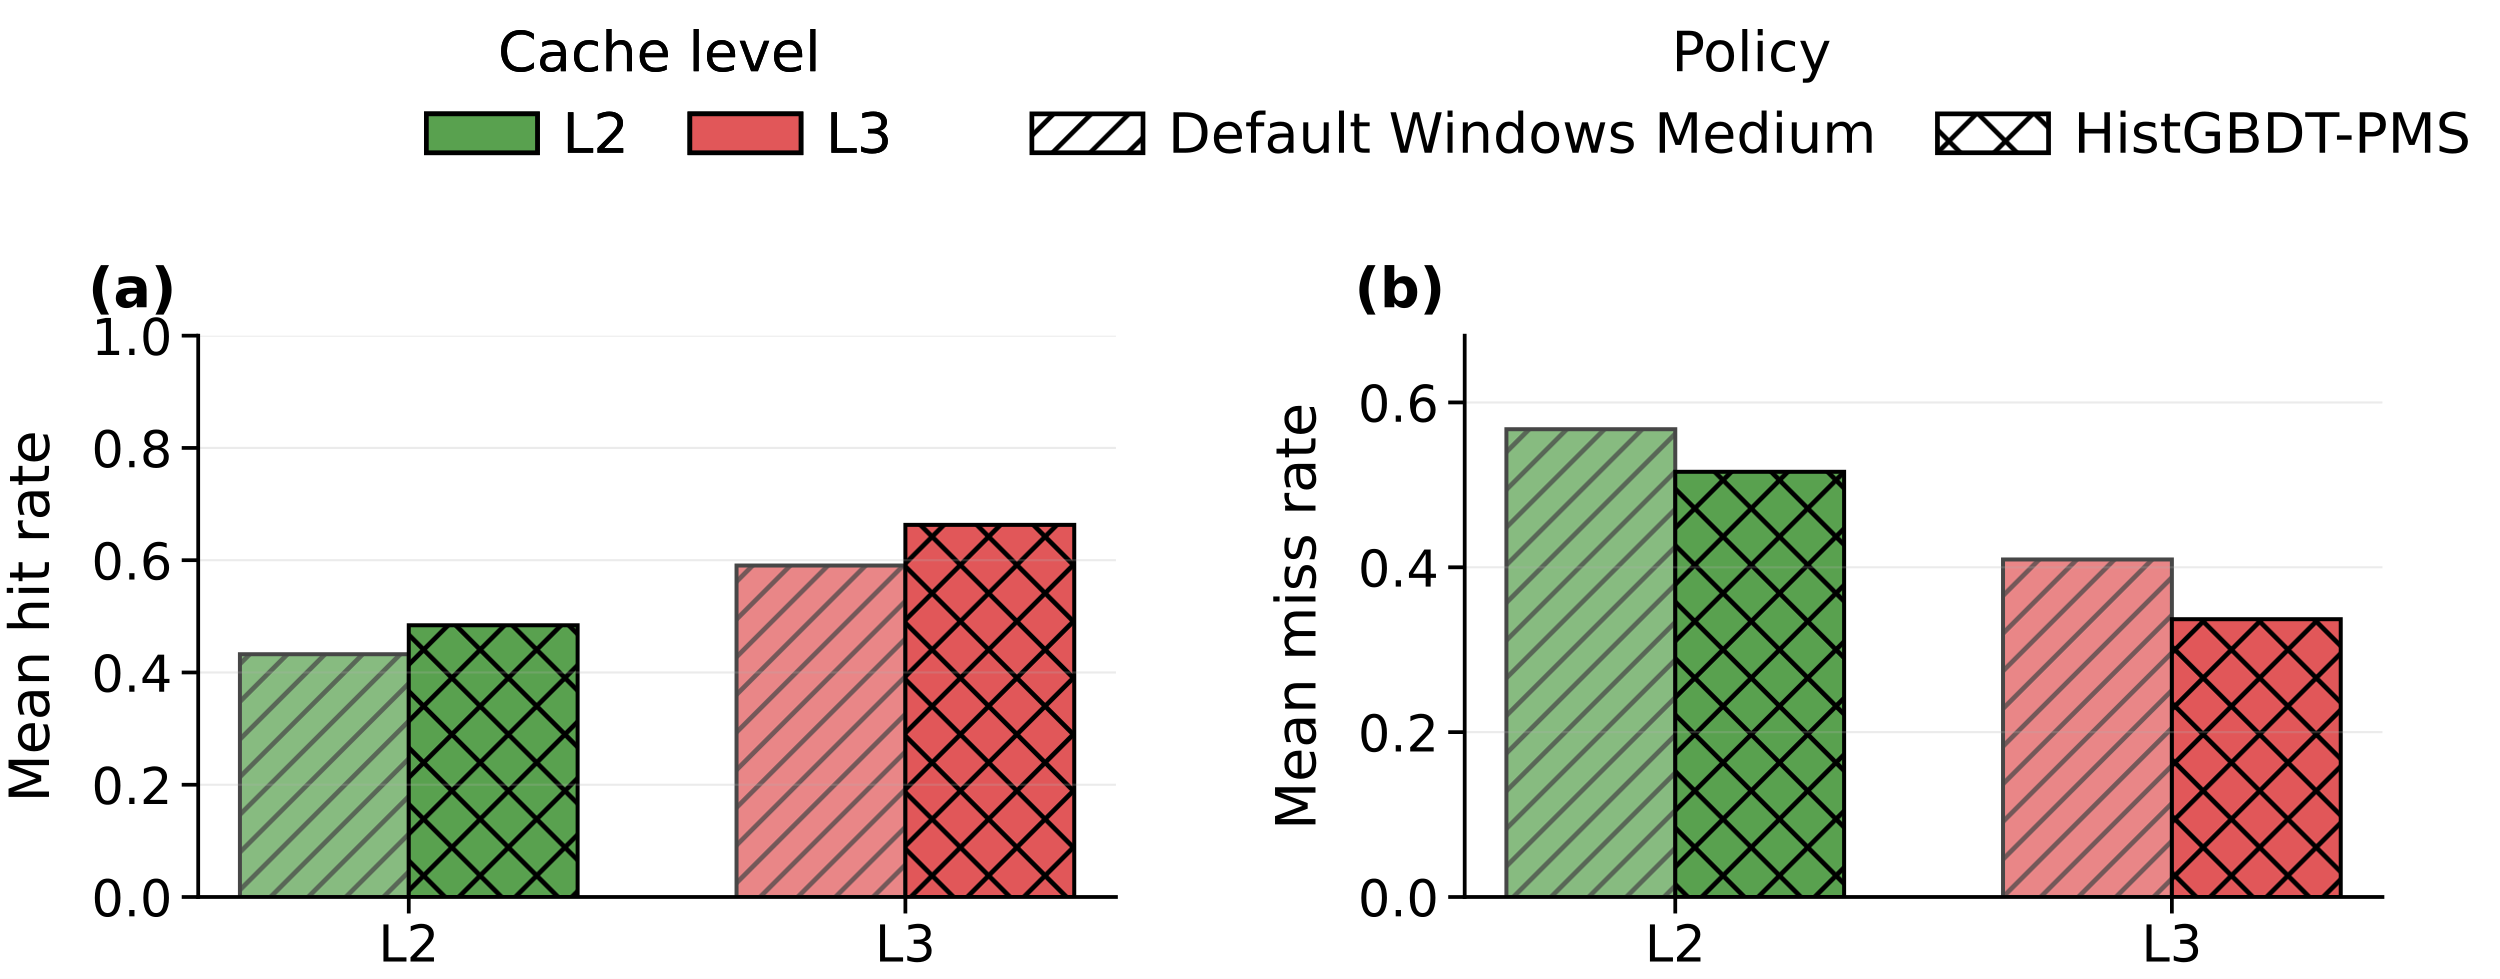
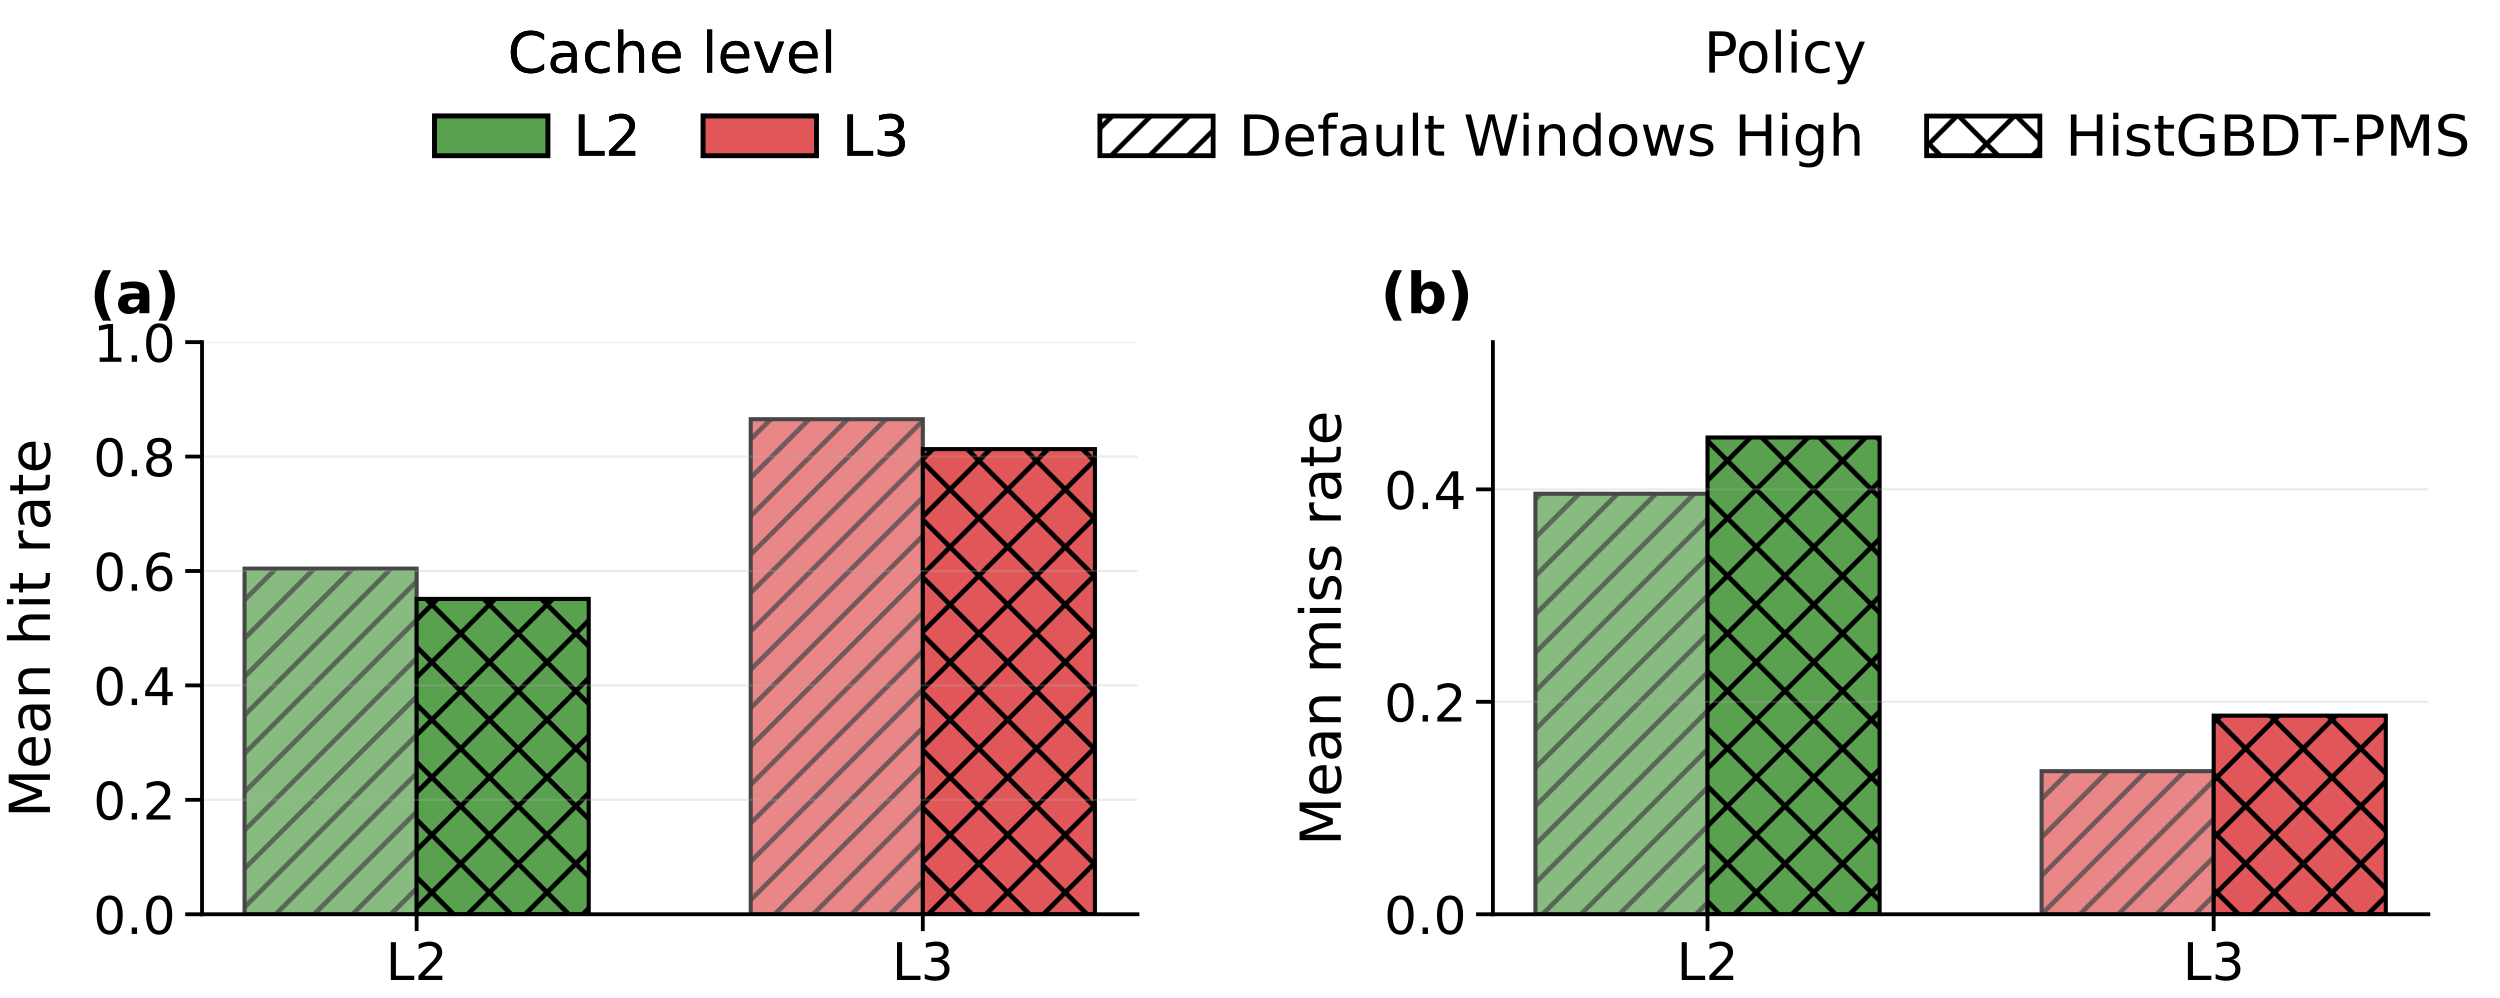
- <svg xmlns="http://www.w3.org/2000/svg" xmlns:xlink="http://www.w3.org/1999/xlink" width="531.04pt" height="207.926pt" viewBox="0 0 531.04 207.926" version="1.1">
+ <svg xmlns="http://www.w3.org/2000/svg" xmlns:xlink="http://www.w3.org/1999/xlink" width="521.009pt" height="207.926pt" viewBox="0 0 521.009 207.926" version="1.1">
  <defs>
    <style type="text/css">*{stroke-linejoin: round; stroke-linecap: butt}</style>
  </defs>
  <g id="figure_1">
    <g id="patch_1">
-       <path d="M 0 207.926  L 531.04 207.926  L 531.04 0  L 0 0  z " style="fill: #ffffff" />
+       <path d="M 0 207.926  L 521.009 207.926  L 521.009 0  L 0 0  z " style="fill: #ffffff" />
    </g>
    <g id="axes_1">
      <g id="patch_2">
        <path d="M 42.102 190.534  L 237.046 190.534  L 237.046 71.302  L 42.102 71.302  z " style="fill: #ffffff" />
      </g>
      <g id="patch_3">
-         <path d="M 50.963 190.534  L 86.829 190.534  L 86.829 138.968  L 50.963 138.968  z " clip-path="url(#p9d20d7575a)" style="fill: url(#h9adab801a3); opacity: 0.72; stroke: #000000; stroke-width: 0.85; stroke-linejoin: miter" />
+         <path d="M 50.963 190.534  L 86.829 190.534  L 86.829 118.503  L 50.963 118.503  z " clip-path="url(#p63316a5072)" style="fill: url(#hd95ea00ce0); opacity: 0.72; stroke: #000000; stroke-width: 0.85; stroke-linejoin: miter" />
      </g>
      <g id="patch_4">
-         <path d="M 156.452 190.534  L 192.319 190.534  L 192.319 120.126  L 156.452 120.126  z " clip-path="url(#p9d20d7575a)" style="fill: url(#h0d0273a857); opacity: 0.72; stroke: #000000; stroke-width: 0.85; stroke-linejoin: miter" />
+         <path d="M 156.452 190.534  L 192.319 190.534  L 192.319 87.363  L 156.452 87.363  z " clip-path="url(#p63316a5072)" style="fill: url(#hf28a7ae788); opacity: 0.72; stroke: #000000; stroke-width: 0.85; stroke-linejoin: miter" />
      </g>
      <g id="patch_5">
-         <path d="M 86.829 190.534  L 122.696 190.534  L 122.696 132.81  L 86.829 132.81  z " clip-path="url(#p9d20d7575a)" style="fill: url(#hf7b50b408d); stroke: #000000; stroke-width: 0.85; stroke-linejoin: miter" />
+         <path d="M 86.829 190.534  L 122.696 190.534  L 122.696 124.819  L 86.829 124.819  z " clip-path="url(#p63316a5072)" style="fill: url(#hd5bdf12821); stroke: #000000; stroke-width: 0.85; stroke-linejoin: miter" />
      </g>
      <g id="patch_6">
-         <path d="M 192.319 190.534  L 228.185 190.534  L 228.185 111.487  L 192.319 111.487  z " clip-path="url(#p9d20d7575a)" style="fill: url(#ha502a705e9); stroke: #000000; stroke-width: 0.85; stroke-linejoin: miter" />
+         <path d="M 192.319 190.534  L 228.185 190.534  L 228.185 93.594  L 192.319 93.594  z " clip-path="url(#p63316a5072)" style="fill: url(#hb5035f8174); stroke: #000000; stroke-width: 0.85; stroke-linejoin: miter" />
      </g>
      <g id="matplotlib.axis_1">
        <g id="xtick_1">
          <g id="line2d_1">
            <defs>
-               <path id="m8844f516d5" d="M 0 0  L 0 3.5  " style="stroke: #000000; stroke-width: 0.8" />
+               <path id="mcdcf0eef5a" d="M 0 0  L 0 3.5  " style="stroke: #000000; stroke-width: 0.8" />
            </defs>
            <g>
-               <use xlink:href="#m8844f516d5" x="86.829" y="190.534" style="stroke: #000000; stroke-width: 0.8" />
+               <use xlink:href="#mcdcf0eef5a" x="86.829" y="190.534" style="stroke: #000000; stroke-width: 0.8" />
            </g>
          </g>
          <g id="text_1">
            <text style="font-size: 10.8px; font-family: 'DejaVu Sans', 'Bitstream Vera Sans', 'Computer Modern Sans Serif', 'Lucida Grande', 'Verdana', 'Geneva', 'Lucid', 'Arial', 'Helvetica', 'Avant Garde', sans-serif; text-anchor: middle" x="86.829" y="204.24" transform="rotate(-0 86.8294 204.2403)">L2</text>
          </g>
        </g>
        <g id="xtick_2">
          <g id="line2d_2">
            <g>
-               <use xlink:href="#m8844f516d5" x="192.319" y="190.534" style="stroke: #000000; stroke-width: 0.8" />
+               <use xlink:href="#mcdcf0eef5a" x="192.319" y="190.534" style="stroke: #000000; stroke-width: 0.8" />
            </g>
          </g>
          <g id="text_2">
            <text style="font-size: 10.8px; font-family: 'DejaVu Sans', 'Bitstream Vera Sans', 'Computer Modern Sans Serif', 'Lucida Grande', 'Verdana', 'Geneva', 'Lucid', 'Arial', 'Helvetica', 'Avant Garde', sans-serif; text-anchor: middle" x="192.319" y="204.24" transform="rotate(-0 192.3189 204.2403)">L3</text>
          </g>
        </g>
      </g>
      <g id="matplotlib.axis_2">
        <g id="ytick_1">
          <g id="line2d_3">
-             <path d="M 42.102 190.534  L 237.046 190.534  " clip-path="url(#p9d20d7575a)" style="fill: none; stroke: #b0b0b0; stroke-opacity: 0.25; stroke-width: 0.45; stroke-linecap: square" />
+             <path d="M 42.102 190.534  L 237.046 190.534  " clip-path="url(#p63316a5072)" style="fill: none; stroke: #b0b0b0; stroke-opacity: 0.25; stroke-width: 0.45; stroke-linecap: square" />
          </g>
          <g id="line2d_4">
            <defs>
-               <path id="md2dc1e9b57" d="M 0 0  L -3.5 0  " style="stroke: #000000; stroke-width: 0.8" />
+               <path id="me4c5e75e1f" d="M 0 0  L -3.5 0  " style="stroke: #000000; stroke-width: 0.8" />
            </defs>
            <g>
-               <use xlink:href="#md2dc1e9b57" x="42.102" y="190.534" style="stroke: #000000; stroke-width: 0.8" />
+               <use xlink:href="#me4c5e75e1f" x="42.102" y="190.534" style="stroke: #000000; stroke-width: 0.8" />
            </g>
          </g>
          <g id="text_3">
            <text style="font-size: 10.8px; font-family: 'DejaVu Sans', 'Bitstream Vera Sans', 'Computer Modern Sans Serif', 'Lucida Grande', 'Verdana', 'Geneva', 'Lucid', 'Arial', 'Helvetica', 'Avant Garde', sans-serif; text-anchor: end" x="36.602" y="194.637" transform="rotate(-0 36.60187 194.6372)">0.0</text>
          </g>
        </g>
        <g id="ytick_2">
          <g id="line2d_5">
-             <path d="M 42.102 166.688  L 237.046 166.688  " clip-path="url(#p9d20d7575a)" style="fill: none; stroke: #b0b0b0; stroke-opacity: 0.25; stroke-width: 0.45; stroke-linecap: square" />
+             <path d="M 42.102 166.688  L 237.046 166.688  " clip-path="url(#p63316a5072)" style="fill: none; stroke: #b0b0b0; stroke-opacity: 0.25; stroke-width: 0.45; stroke-linecap: square" />
          </g>
          <g id="line2d_6">
            <g>
-               <use xlink:href="#md2dc1e9b57" x="42.102" y="166.688" style="stroke: #000000; stroke-width: 0.8" />
+               <use xlink:href="#me4c5e75e1f" x="42.102" y="166.688" style="stroke: #000000; stroke-width: 0.8" />
            </g>
          </g>
          <g id="text_4">
            <text style="font-size: 10.8px; font-family: 'DejaVu Sans', 'Bitstream Vera Sans', 'Computer Modern Sans Serif', 'Lucida Grande', 'Verdana', 'Geneva', 'Lucid', 'Arial', 'Helvetica', 'Avant Garde', sans-serif; text-anchor: end" x="36.602" y="170.791" transform="rotate(-0 36.60187 170.7908)">0.2</text>
          </g>
        </g>
        <g id="ytick_3">
          <g id="line2d_7">
-             <path d="M 42.102 142.841  L 237.046 142.841  " clip-path="url(#p9d20d7575a)" style="fill: none; stroke: #b0b0b0; stroke-opacity: 0.25; stroke-width: 0.45; stroke-linecap: square" />
+             <path d="M 42.102 142.841  L 237.046 142.841  " clip-path="url(#p63316a5072)" style="fill: none; stroke: #b0b0b0; stroke-opacity: 0.25; stroke-width: 0.45; stroke-linecap: square" />
          </g>
          <g id="line2d_8">
            <g>
-               <use xlink:href="#md2dc1e9b57" x="42.102" y="142.841" style="stroke: #000000; stroke-width: 0.8" />
+               <use xlink:href="#me4c5e75e1f" x="42.102" y="142.841" style="stroke: #000000; stroke-width: 0.8" />
            </g>
          </g>
          <g id="text_5">
            <text style="font-size: 10.8px; font-family: 'DejaVu Sans', 'Bitstream Vera Sans', 'Computer Modern Sans Serif', 'Lucida Grande', 'Verdana', 'Geneva', 'Lucid', 'Arial', 'Helvetica', 'Avant Garde', sans-serif; text-anchor: end" x="36.602" y="146.944" transform="rotate(-0 36.60187 146.9444)">0.4</text>
          </g>
        </g>
        <g id="ytick_4">
          <g id="line2d_9">
-             <path d="M 42.102 118.995  L 237.046 118.995  " clip-path="url(#p9d20d7575a)" style="fill: none; stroke: #b0b0b0; stroke-opacity: 0.25; stroke-width: 0.45; stroke-linecap: square" />
+             <path d="M 42.102 118.995  L 237.046 118.995  " clip-path="url(#p63316a5072)" style="fill: none; stroke: #b0b0b0; stroke-opacity: 0.25; stroke-width: 0.45; stroke-linecap: square" />
          </g>
          <g id="line2d_10">
            <g>
-               <use xlink:href="#md2dc1e9b57" x="42.102" y="118.995" style="stroke: #000000; stroke-width: 0.8" />
+               <use xlink:href="#me4c5e75e1f" x="42.102" y="118.995" style="stroke: #000000; stroke-width: 0.8" />
            </g>
          </g>
          <g id="text_6">
            <text style="font-size: 10.8px; font-family: 'DejaVu Sans', 'Bitstream Vera Sans', 'Computer Modern Sans Serif', 'Lucida Grande', 'Verdana', 'Geneva', 'Lucid', 'Arial', 'Helvetica', 'Avant Garde', sans-serif; text-anchor: end" x="36.602" y="123.098" transform="rotate(-0 36.60187 123.098)">0.6</text>
          </g>
        </g>
        <g id="ytick_5">
          <g id="line2d_11">
-             <path d="M 42.102 95.148  L 237.046 95.148  " clip-path="url(#p9d20d7575a)" style="fill: none; stroke: #b0b0b0; stroke-opacity: 0.25; stroke-width: 0.45; stroke-linecap: square" />
+             <path d="M 42.102 95.148  L 237.046 95.148  " clip-path="url(#p63316a5072)" style="fill: none; stroke: #b0b0b0; stroke-opacity: 0.25; stroke-width: 0.45; stroke-linecap: square" />
          </g>
          <g id="line2d_12">
            <g>
-               <use xlink:href="#md2dc1e9b57" x="42.102" y="95.148" style="stroke: #000000; stroke-width: 0.8" />
+               <use xlink:href="#me4c5e75e1f" x="42.102" y="95.148" style="stroke: #000000; stroke-width: 0.8" />
            </g>
          </g>
          <g id="text_7">
            <text style="font-size: 10.8px; font-family: 'DejaVu Sans', 'Bitstream Vera Sans', 'Computer Modern Sans Serif', 'Lucida Grande', 'Verdana', 'Geneva', 'Lucid', 'Arial', 'Helvetica', 'Avant Garde', sans-serif; text-anchor: end" x="36.602" y="99.252" transform="rotate(-0 36.60187 99.25156)">0.8</text>
          </g>
        </g>
        <g id="ytick_6">
          <g id="line2d_13">
-             <path d="M 42.102 71.302  L 237.046 71.302  " clip-path="url(#p9d20d7575a)" style="fill: none; stroke: #b0b0b0; stroke-opacity: 0.25; stroke-width: 0.45; stroke-linecap: square" />
+             <path d="M 42.102 71.302  L 237.046 71.302  " clip-path="url(#p63316a5072)" style="fill: none; stroke: #b0b0b0; stroke-opacity: 0.25; stroke-width: 0.45; stroke-linecap: square" />
          </g>
          <g id="line2d_14">
            <g>
-               <use xlink:href="#md2dc1e9b57" x="42.102" y="71.302" style="stroke: #000000; stroke-width: 0.8" />
+               <use xlink:href="#me4c5e75e1f" x="42.102" y="71.302" style="stroke: #000000; stroke-width: 0.8" />
            </g>
          </g>
          <g id="text_8">
            <text style="font-size: 10.8px; font-family: 'DejaVu Sans', 'Bitstream Vera Sans', 'Computer Modern Sans Serif', 'Lucida Grande', 'Verdana', 'Geneva', 'Lucid', 'Arial', 'Helvetica', 'Avant Garde', sans-serif; text-anchor: end" x="36.602" y="75.405" transform="rotate(-0 36.60187 75.40516)">1.0</text>
          </g>
        </g>
        <g id="text_9">
          <text style="font-size: 11.8px; font-family: 'DejaVu Sans', 'Bitstream Vera Sans', 'Computer Modern Sans Serif', 'Lucida Grande', 'Verdana', 'Geneva', 'Lucid', 'Arial', 'Helvetica', 'Avant Garde', sans-serif; text-anchor: middle" x="10.406" y="130.918" transform="rotate(-90 10.40616 130.918)">Mean hit rate</text>
        </g>
      </g>
      <g id="patch_7">
        <path d="M 42.102 190.534  L 42.102 71.302  " style="fill: none; stroke: #000000; stroke-width: 0.8; stroke-linejoin: miter; stroke-linecap: square" />
      </g>
      <g id="patch_8">
        <path d="M 42.102 190.534  L 237.046 190.534  " style="fill: none; stroke: #000000; stroke-width: 0.8; stroke-linejoin: miter; stroke-linecap: square" />
      </g>
      <g id="text_10">
        <text style="font-weight: 700; font-size: 11.8px; font-family: 'DejaVu Sans', 'Bitstream Vera Sans', 'Computer Modern Sans Serif', 'Lucida Grande', 'Verdana', 'Geneva', 'Lucid', 'Arial', 'Helvetica', 'Avant Garde', sans-serif; text-anchor: start" x="18.709" y="65.271" transform="rotate(-0 18.70852 65.27101)">(a)</text>
      </g>
    </g>
    <g id="axes_2">
      <g id="patch_9">
        <path d="M 311.125 190.534  L 506.07 190.534  L 506.07 71.302  L 311.125 71.302  z " style="fill: #ffffff" />
      </g>
      <g id="patch_10">
-         <path d="M 319.986 190.534  L 355.853 190.534  L 355.853 91.174  L 319.986 91.174  z " clip-path="url(#pce64a08154)" style="fill: url(#h9adab801a3); opacity: 0.72; stroke: #000000; stroke-width: 0.85; stroke-linejoin: miter" />
+         <path d="M 319.986 190.534  L 355.853 190.534  L 355.853 102.9  L 319.986 102.9  z " clip-path="url(#pbb1d48ff1a)" style="fill: url(#hd95ea00ce0); opacity: 0.72; stroke: #000000; stroke-width: 0.85; stroke-linejoin: miter" />
      </g>
      <g id="patch_11">
-         <path d="M 425.476 190.534  L 461.342 190.534  L 461.342 118.842  L 425.476 118.842  z " clip-path="url(#pce64a08154)" style="fill: url(#h0d0273a857); opacity: 0.72; stroke: #000000; stroke-width: 0.85; stroke-linejoin: miter" />
+         <path d="M 425.476 190.534  L 461.342 190.534  L 461.342 160.715  L 425.476 160.715  z " clip-path="url(#pbb1d48ff1a)" style="fill: url(#hf28a7ae788); opacity: 0.72; stroke: #000000; stroke-width: 0.85; stroke-linejoin: miter" />
      </g>
      <g id="patch_12">
-         <path d="M 355.853 190.534  L 391.719 190.534  L 391.719 100.216  L 355.853 100.216  z " clip-path="url(#pce64a08154)" style="fill: url(#hf7b50b408d); stroke: #000000; stroke-width: 0.85; stroke-linejoin: miter" />
+         <path d="M 355.853 190.534  L 391.719 190.534  L 391.719 91.174  L 355.853 91.174  z " clip-path="url(#pbb1d48ff1a)" style="fill: url(#hd5bdf12821); stroke: #000000; stroke-width: 0.85; stroke-linejoin: miter" />
      </g>
      <g id="patch_13">
-         <path d="M 461.342 190.534  L 497.209 190.534  L 497.209 131.527  L 461.342 131.527  z " clip-path="url(#pce64a08154)" style="fill: url(#ha502a705e9); stroke: #000000; stroke-width: 0.85; stroke-linejoin: miter" />
+         <path d="M 461.342 190.534  L 497.209 190.534  L 497.209 149.146  L 461.342 149.146  z " clip-path="url(#pbb1d48ff1a)" style="fill: url(#hb5035f8174); stroke: #000000; stroke-width: 0.85; stroke-linejoin: miter" />
      </g>
      <g id="matplotlib.axis_3">
        <g id="xtick_3">
          <g id="line2d_15">
            <g>
-               <use xlink:href="#m8844f516d5" x="355.853" y="190.534" style="stroke: #000000; stroke-width: 0.8" />
+               <use xlink:href="#mcdcf0eef5a" x="355.853" y="190.534" style="stroke: #000000; stroke-width: 0.8" />
            </g>
          </g>
          <g id="text_11">
            <text style="font-size: 10.8px; font-family: 'DejaVu Sans', 'Bitstream Vera Sans', 'Computer Modern Sans Serif', 'Lucida Grande', 'Verdana', 'Geneva', 'Lucid', 'Arial', 'Helvetica', 'Avant Garde', sans-serif; text-anchor: middle" x="355.853" y="204.24" transform="rotate(-0 355.8529 204.2403)">L2</text>
          </g>
        </g>
        <g id="xtick_4">
          <g id="line2d_16">
            <g>
-               <use xlink:href="#m8844f516d5" x="461.342" y="190.534" style="stroke: #000000; stroke-width: 0.8" />
+               <use xlink:href="#mcdcf0eef5a" x="461.342" y="190.534" style="stroke: #000000; stroke-width: 0.8" />
            </g>
          </g>
          <g id="text_12">
            <text style="font-size: 10.8px; font-family: 'DejaVu Sans', 'Bitstream Vera Sans', 'Computer Modern Sans Serif', 'Lucida Grande', 'Verdana', 'Geneva', 'Lucid', 'Arial', 'Helvetica', 'Avant Garde', sans-serif; text-anchor: middle" x="461.342" y="204.24" transform="rotate(-0 461.3423 204.2403)">L3</text>
          </g>
        </g>
      </g>
      <g id="matplotlib.axis_4">
        <g id="ytick_7">
          <g id="line2d_17">
-             <path d="M 311.125 190.534  L 506.07 190.534  " clip-path="url(#pce64a08154)" style="fill: none; stroke: #b0b0b0; stroke-opacity: 0.25; stroke-width: 0.45; stroke-linecap: square" />
+             <path d="M 311.125 190.534  L 506.07 190.534  " clip-path="url(#pbb1d48ff1a)" style="fill: none; stroke: #b0b0b0; stroke-opacity: 0.25; stroke-width: 0.45; stroke-linecap: square" />
          </g>
          <g id="line2d_18">
            <g>
-               <use xlink:href="#md2dc1e9b57" x="311.125" y="190.534" style="stroke: #000000; stroke-width: 0.8" />
+               <use xlink:href="#me4c5e75e1f" x="311.125" y="190.534" style="stroke: #000000; stroke-width: 0.8" />
            </g>
          </g>
          <g id="text_13">
            <text style="font-size: 10.8px; font-family: 'DejaVu Sans', 'Bitstream Vera Sans', 'Computer Modern Sans Serif', 'Lucida Grande', 'Verdana', 'Geneva', 'Lucid', 'Arial', 'Helvetica', 'Avant Garde', sans-serif; text-anchor: end" x="305.625" y="194.637" transform="rotate(-0 305.6253 194.6372)">0.0</text>
          </g>
        </g>
        <g id="ytick_8">
          <g id="line2d_19">
-             <path d="M 311.125 155.518  L 506.07 155.518  " clip-path="url(#pce64a08154)" style="fill: none; stroke: #b0b0b0; stroke-opacity: 0.25; stroke-width: 0.45; stroke-linecap: square" />
+             <path d="M 311.125 146.261  L 506.07 146.261  " clip-path="url(#pbb1d48ff1a)" style="fill: none; stroke: #b0b0b0; stroke-opacity: 0.25; stroke-width: 0.45; stroke-linecap: square" />
          </g>
          <g id="line2d_20">
            <g>
-               <use xlink:href="#md2dc1e9b57" x="311.125" y="155.518" style="stroke: #000000; stroke-width: 0.8" />
+               <use xlink:href="#me4c5e75e1f" x="311.125" y="146.261" style="stroke: #000000; stroke-width: 0.8" />
            </g>
          </g>
          <g id="text_14">
-             <text style="font-size: 10.8px; font-family: 'DejaVu Sans', 'Bitstream Vera Sans', 'Computer Modern Sans Serif', 'Lucida Grande', 'Verdana', 'Geneva', 'Lucid', 'Arial', 'Helvetica', 'Avant Garde', sans-serif; text-anchor: end" x="305.625" y="159.622" transform="rotate(-0 305.6253 159.6216)">0.2</text>
+             <text style="font-size: 10.8px; font-family: 'DejaVu Sans', 'Bitstream Vera Sans', 'Computer Modern Sans Serif', 'Lucida Grande', 'Verdana', 'Geneva', 'Lucid', 'Arial', 'Helvetica', 'Avant Garde', sans-serif; text-anchor: end" x="305.625" y="150.364" transform="rotate(-0 305.6253 150.3639)">0.2</text>
          </g>
        </g>
        <g id="ytick_9">
          <g id="line2d_21">
-             <path d="M 311.125 120.503  L 506.07 120.503  " clip-path="url(#pce64a08154)" style="fill: none; stroke: #b0b0b0; stroke-opacity: 0.25; stroke-width: 0.45; stroke-linecap: square" />
+             <path d="M 311.125 101.987  L 506.07 101.987  " clip-path="url(#pbb1d48ff1a)" style="fill: none; stroke: #b0b0b0; stroke-opacity: 0.25; stroke-width: 0.45; stroke-linecap: square" />
          </g>
          <g id="line2d_22">
            <g>
-               <use xlink:href="#md2dc1e9b57" x="311.125" y="120.503" style="stroke: #000000; stroke-width: 0.8" />
+               <use xlink:href="#me4c5e75e1f" x="311.125" y="101.987" style="stroke: #000000; stroke-width: 0.8" />
            </g>
          </g>
          <g id="text_15">
-             <text style="font-size: 10.8px; font-family: 'DejaVu Sans', 'Bitstream Vera Sans', 'Computer Modern Sans Serif', 'Lucida Grande', 'Verdana', 'Geneva', 'Lucid', 'Arial', 'Helvetica', 'Avant Garde', sans-serif; text-anchor: end" x="305.625" y="124.606" transform="rotate(-0 305.6253 124.606)">0.4</text>
-           </g>
-         </g>
-         <g id="ytick_10">
-           <g id="line2d_23">
-             <path d="M 311.125 85.487  L 506.07 85.487  " clip-path="url(#pce64a08154)" style="fill: none; stroke: #b0b0b0; stroke-opacity: 0.25; stroke-width: 0.45; stroke-linecap: square" />
-           </g>
-           <g id="line2d_24">
-             <g>
-               <use xlink:href="#md2dc1e9b57" x="311.125" y="85.487" style="stroke: #000000; stroke-width: 0.8" />
-             </g>
-           </g>
-           <g id="text_16">
-             <text style="font-size: 10.8px; font-family: 'DejaVu Sans', 'Bitstream Vera Sans', 'Computer Modern Sans Serif', 'Lucida Grande', 'Verdana', 'Geneva', 'Lucid', 'Arial', 'Helvetica', 'Avant Garde', sans-serif; text-anchor: end" x="305.625" y="89.59" transform="rotate(-0 305.6253 89.59049)">0.6</text>
-           </g>
-         </g>
-         <g id="text_17">
+             <text style="font-size: 10.8px; font-family: 'DejaVu Sans', 'Bitstream Vera Sans', 'Computer Modern Sans Serif', 'Lucida Grande', 'Verdana', 'Geneva', 'Lucid', 'Arial', 'Helvetica', 'Avant Garde', sans-serif; text-anchor: end" x="305.625" y="106.091" transform="rotate(-0 305.6253 106.0906)">0.4</text>
+           </g>
+         </g>
+         <g id="text_16">
          <text style="font-size: 11.8px; font-family: 'DejaVu Sans', 'Bitstream Vera Sans', 'Computer Modern Sans Serif', 'Lucida Grande', 'Verdana', 'Geneva', 'Lucid', 'Arial', 'Helvetica', 'Avant Garde', sans-serif; text-anchor: middle" x="279.43" y="130.918" transform="rotate(-90 279.4296 130.918)">Mean miss rate</text>
        </g>
      </g>
      <g id="patch_14">
        <path d="M 311.125 190.534  L 311.125 71.302  " style="fill: none; stroke: #000000; stroke-width: 0.8; stroke-linejoin: miter; stroke-linecap: square" />
      </g>
      <g id="patch_15">
        <path d="M 311.125 190.534  L 506.07 190.534  " style="fill: none; stroke: #000000; stroke-width: 0.8; stroke-linejoin: miter; stroke-linecap: square" />
      </g>
+       <g id="text_17">
+         <text style="font-weight: 700; font-size: 11.8px; font-family: 'DejaVu Sans', 'Bitstream Vera Sans', 'Computer Modern Sans Serif', 'Lucida Grande', 'Verdana', 'Geneva', 'Lucid', 'Arial', 'Helvetica', 'Avant Garde', sans-serif; text-anchor: start" x="287.732" y="65.271" transform="rotate(-0 287.732 65.27101)">(b)</text>
+       </g>
+     </g>
+     <g id="legend_1">
      <g id="text_18">
-         <text style="font-weight: 700; font-size: 11.8px; font-family: 'DejaVu Sans', 'Bitstream Vera Sans', 'Computer Modern Sans Serif', 'Lucida Grande', 'Verdana', 'Geneva', 'Lucid', 'Arial', 'Helvetica', 'Avant Garde', sans-serif; text-anchor: start" x="287.732" y="65.271" transform="rotate(-0 287.732 65.27101)">(b)</text>
-       </g>
-     </g>
-     <g id="legend_1">
-       <g id="text_19">
        <text style="font-size: 11.8px; font-family: 'DejaVu Sans', 'Bitstream Vera Sans', 'Computer Modern Sans Serif', 'Lucida Grande', 'Verdana', 'Geneva', 'Lucid', 'Arial', 'Helvetica', 'Avant Garde', sans-serif; text-anchor: start" x="105.796" y="15.126" transform="rotate(-0 105.7956 15.12616)">Cache level</text>
      </g>
      <g id="patch_16">
        <path d="M 90.568 32.446  L 114.168 32.446  L 114.168 24.186  L 90.568 24.186  z " style="fill: #59a14f; stroke: #000000; stroke-linejoin: miter" />
      </g>
-       <g id="text_20">
+       <g id="text_19">
        <text style="font-size: 11.8px; font-family: 'DejaVu Sans', 'Bitstream Vera Sans', 'Computer Modern Sans Serif', 'Lucida Grande', 'Verdana', 'Geneva', 'Lucid', 'Arial', 'Helvetica', 'Avant Garde', sans-serif; text-anchor: start" x="119.478" y="32.446" transform="rotate(-0 119.4781 32.44634)">L2</text>
      </g>
      <g id="patch_17">
        <path d="M 146.541 32.446  L 170.141 32.446  L 170.141 24.186  L 146.541 24.186  z " style="fill: #e15759; stroke: #000000; stroke-linejoin: miter" />
      </g>
+       <g id="text_20">
+         <text style="font-size: 11.8px; font-family: 'DejaVu Sans', 'Bitstream Vera Sans', 'Computer Modern Sans Serif', 'Lucida Grande', 'Verdana', 'Geneva', 'Lucid', 'Arial', 'Helvetica', 'Avant Garde', sans-serif; text-anchor: start" x="175.451" y="32.446" transform="rotate(-0 175.4507 32.44634)">L3</text>
+       </g>
+     </g>
+     <g id="legend_2">
      <g id="text_21">
-         <text style="font-size: 11.8px; font-family: 'DejaVu Sans', 'Bitstream Vera Sans', 'Computer Modern Sans Serif', 'Lucida Grande', 'Verdana', 'Geneva', 'Lucid', 'Arial', 'Helvetica', 'Avant Garde', sans-serif; text-anchor: start" x="175.451" y="32.446" transform="rotate(-0 175.4507 32.44634)">L3</text>
-       </g>
-     </g>
-     <g id="legend_2">
-       <g id="text_22">
        <text style="font-size: 11.8px; font-family: 'DejaVu Sans', 'Bitstream Vera Sans', 'Computer Modern Sans Serif', 'Lucida Grande', 'Verdana', 'Geneva', 'Lucid', 'Arial', 'Helvetica', 'Avant Garde', sans-serif; text-anchor: start" x="105.796" y="15.126" transform="rotate(-0 105.7956 15.12616)">Cache level</text>
      </g>
      <g id="patch_18">
        <path d="M 90.568 32.446  L 114.168 32.446  L 114.168 24.186  L 90.568 24.186  z " style="fill: #59a14f; stroke: #000000; stroke-linejoin: miter" />
      </g>
-       <g id="text_23">
+       <g id="text_22">
        <text style="font-size: 11.8px; font-family: 'DejaVu Sans', 'Bitstream Vera Sans', 'Computer Modern Sans Serif', 'Lucida Grande', 'Verdana', 'Geneva', 'Lucid', 'Arial', 'Helvetica', 'Avant Garde', sans-serif; text-anchor: start" x="119.478" y="32.446" transform="rotate(-0 119.4781 32.44634)">L2</text>
      </g>
      <g id="patch_19">
        <path d="M 146.541 32.446  L 170.141 32.446  L 170.141 24.186  L 146.541 24.186  z " style="fill: #e15759; stroke: #000000; stroke-linejoin: miter" />
      </g>
+       <g id="text_23">
+         <text style="font-size: 11.8px; font-family: 'DejaVu Sans', 'Bitstream Vera Sans', 'Computer Modern Sans Serif', 'Lucida Grande', 'Verdana', 'Geneva', 'Lucid', 'Arial', 'Helvetica', 'Avant Garde', sans-serif; text-anchor: start" x="175.451" y="32.446" transform="rotate(-0 175.4507 32.44634)">L3</text>
+       </g>
+     </g>
+     <g id="legend_3">
      <g id="text_24">
-         <text style="font-size: 11.8px; font-family: 'DejaVu Sans', 'Bitstream Vera Sans', 'Computer Modern Sans Serif', 'Lucida Grande', 'Verdana', 'Geneva', 'Lucid', 'Arial', 'Helvetica', 'Avant Garde', sans-serif; text-anchor: start" x="175.451" y="32.446" transform="rotate(-0 175.4507 32.44634)">L3</text>
-       </g>
-     </g>
-     <g id="legend_3">
+         <text style="font-size: 11.8px; font-family: 'DejaVu Sans', 'Bitstream Vera Sans', 'Computer Modern Sans Serif', 'Lucida Grande', 'Verdana', 'Geneva', 'Lucid', 'Arial', 'Helvetica', 'Avant Garde', sans-serif; text-anchor: start" x="355.067" y="15.126" transform="rotate(-0 355.0666 15.12616)">Policy</text>
+       </g>
+       <g id="patch_20">
+         <path d="M 229.221 32.446  L 252.821 32.446  L 252.821 24.186  L 229.221 24.186  z " style="fill: url(#hcdb466cbd0); stroke: #000000; stroke-linejoin: miter" />
+       </g>
      <g id="text_25">
-         <text style="font-size: 11.8px; font-family: 'DejaVu Sans', 'Bitstream Vera Sans', 'Computer Modern Sans Serif', 'Lucida Grande', 'Verdana', 'Geneva', 'Lucid', 'Arial', 'Helvetica', 'Avant Garde', sans-serif; text-anchor: start" x="355.067" y="15.126" transform="rotate(-0 355.0666 15.12616)">Policy</text>
-       </g>
-       <g id="patch_20">
-         <path d="M 219.19 32.446  L 242.79 32.446  L 242.79 24.186  L 219.19 24.186  z " style="fill: url(#h808d0fa113); stroke: #000000; stroke-linejoin: miter" />
+         <text style="font-size: 11.8px; font-family: 'DejaVu Sans', 'Bitstream Vera Sans', 'Computer Modern Sans Serif', 'Lucida Grande', 'Verdana', 'Geneva', 'Lucid', 'Arial', 'Helvetica', 'Avant Garde', sans-serif; text-anchor: start" x="258.131" y="32.446" transform="rotate(-0 258.1306 32.44634)">Default Windows High</text>
+       </g>
+       <g id="patch_21">
+         <path d="M 401.513 32.446  L 425.113 32.446  L 425.113 24.186  L 401.513 24.186  z " style="fill: url(#h9b061e34d3); stroke: #000000; stroke-linejoin: miter" />
      </g>
      <g id="text_26">
-         <text style="font-size: 11.8px; font-family: 'DejaVu Sans', 'Bitstream Vera Sans', 'Computer Modern Sans Serif', 'Lucida Grande', 'Verdana', 'Geneva', 'Lucid', 'Arial', 'Helvetica', 'Avant Garde', sans-serif; text-anchor: start" x="248.1" y="32.446" transform="rotate(-0 248.0996 32.44634)">Default Windows Medium</text>
-       </g>
-       <g id="patch_21">
-         <path d="M 411.544 32.446  L 435.144 32.446  L 435.144 24.186  L 411.544 24.186  z " style="fill: url(#h927ad902dd); stroke: #000000; stroke-linejoin: miter" />
-       </g>
-       <g id="text_27">
-         <text style="font-size: 11.8px; font-family: 'DejaVu Sans', 'Bitstream Vera Sans', 'Computer Modern Sans Serif', 'Lucida Grande', 'Verdana', 'Geneva', 'Lucid', 'Arial', 'Helvetica', 'Avant Garde', sans-serif; text-anchor: start" x="440.454" y="32.446" transform="rotate(-0 440.4544 32.44634)">HistGBDT-PMS</text>
+         <text style="font-size: 11.8px; font-family: 'DejaVu Sans', 'Bitstream Vera Sans', 'Computer Modern Sans Serif', 'Lucida Grande', 'Verdana', 'Geneva', 'Lucid', 'Arial', 'Helvetica', 'Avant Garde', sans-serif; text-anchor: start" x="430.423" y="32.446" transform="rotate(-0 430.4235 32.44634)">HistGBDT-PMS</text>
      </g>
    </g>
  </g>
  <defs>
-     <clipPath id="p9d20d7575a">
+     <clipPath id="p63316a5072">
      <rect x="42.102" y="71.302" width="194.945" height="119.232" />
    </clipPath>
-     <clipPath id="pce64a08154">
+     <clipPath id="pbb1d48ff1a">
      <rect x="311.125" y="71.302" width="194.945" height="119.232" />
    </clipPath>
  </defs>
  <defs>
-     <pattern id="h9adab801a3" patternUnits="userSpaceOnUse" x="0" y="0" width="72" height="72">
+     <pattern id="hd95ea00ce0" patternUnits="userSpaceOnUse" x="0" y="0" width="72" height="72">
      <rect x="0" y="0" width="73" height="73" fill="#59a14f" />
      <path d="M -36 36  L 36 -36  M -32 40  L 40 -32  M -28 44  L 44 -28  M -24 48  L 48 -24  M -20 52  L 52 -20  M -16 56  L 56 -16  M -12 60  L 60 -12  M -8 64  L 64 -8  M -4 68  L 68 -4  M 0 72  L 72 0  M 4 76  L 76 4  M 8 80  L 80 8  M 12 84  L 84 12  M 16 88  L 88 16  M 20 92  L 92 20  M 24 96  L 96 24  M 28 100  L 100 28  M 32 104  L 104 32  M 36 108  L 108 36  " style="fill: #000000; stroke: #000000; stroke-width: 1.0; stroke-linecap: butt; stroke-linejoin: miter; stroke-opacity: 0.72" />
    </pattern>
-     <pattern id="h0d0273a857" patternUnits="userSpaceOnUse" x="0" y="0" width="72" height="72">
+     <pattern id="hf28a7ae788" patternUnits="userSpaceOnUse" x="0" y="0" width="72" height="72">
      <rect x="0" y="0" width="73" height="73" fill="#e15759" />
      <path d="M -36 36  L 36 -36  M -32 40  L 40 -32  M -28 44  L 44 -28  M -24 48  L 48 -24  M -20 52  L 52 -20  M -16 56  L 56 -16  M -12 60  L 60 -12  M -8 64  L 64 -8  M -4 68  L 68 -4  M 0 72  L 72 0  M 4 76  L 76 4  M 8 80  L 80 8  M 12 84  L 84 12  M 16 88  L 88 16  M 20 92  L 92 20  M 24 96  L 96 24  M 28 100  L 100 28  M 32 104  L 104 32  M 36 108  L 108 36  " style="fill: #000000; stroke: #000000; stroke-width: 1.0; stroke-linecap: butt; stroke-linejoin: miter; stroke-opacity: 0.72" />
    </pattern>
-     <pattern id="hf7b50b408d" patternUnits="userSpaceOnUse" x="0" y="0" width="72" height="72">
+     <pattern id="hd5bdf12821" patternUnits="userSpaceOnUse" x="0" y="0" width="72" height="72">
      <rect x="0" y="0" width="73" height="73" fill="#59a14f" />
      <path d="M -36 36  L 36 -36  M -30 42  L 42 -30  M -24 48  L 48 -24  M -18 54  L 54 -18  M -12 60  L 60 -12  M -6 66  L 66 -6  M 0 72  L 72 0  M 6 78  L 78 6  M 12 84  L 84 12  M 18 90  L 90 18  M 24 96  L 96 24  M 30 102  L 102 30  M 36 108  L 108 36  M -36 36  L 36 108  M -30 30  L 42 102  M -24 24  L 48 96  M -18 18  L 54 90  M -12 12  L 60 84  M -6 6  L 66 78  M 0 0  L 72 72  M 6 -6  L 78 66  M 12 -12  L 84 60  M 18 -18  L 90 54  M 24 -24  L 96 48  M 30 -30  L 102 42  M 36 -36  L 108 36  " style="fill: #000000; stroke: #000000; stroke-width: 1.0; stroke-linecap: butt; stroke-linejoin: miter" />
    </pattern>
-     <pattern id="ha502a705e9" patternUnits="userSpaceOnUse" x="0" y="0" width="72" height="72">
+     <pattern id="hb5035f8174" patternUnits="userSpaceOnUse" x="0" y="0" width="72" height="72">
      <rect x="0" y="0" width="73" height="73" fill="#e15759" />
      <path d="M -36 36  L 36 -36  M -30 42  L 42 -30  M -24 48  L 48 -24  M -18 54  L 54 -18  M -12 60  L 60 -12  M -6 66  L 66 -6  M 0 72  L 72 0  M 6 78  L 78 6  M 12 84  L 84 12  M 18 90  L 90 18  M 24 96  L 96 24  M 30 102  L 102 30  M 36 108  L 108 36  M -36 36  L 36 108  M -30 30  L 42 102  M -24 24  L 48 96  M -18 18  L 54 90  M -12 12  L 60 84  M -6 6  L 66 78  M 0 0  L 72 72  M 6 -6  L 78 66  M 12 -12  L 84 60  M 18 -18  L 90 54  M 24 -24  L 96 48  M 30 -30  L 102 42  M 36 -36  L 108 36  " style="fill: #000000; stroke: #000000; stroke-width: 1.0; stroke-linecap: butt; stroke-linejoin: miter" />
    </pattern>
-     <pattern id="h808d0fa113" patternUnits="userSpaceOnUse" x="0" y="0" width="72" height="72">
+     <pattern id="hcdb466cbd0" patternUnits="userSpaceOnUse" x="0" y="0" width="72" height="72">
      <rect x="0" y="0" width="73" height="73" fill="#ffffff" />
      <path d="M -36 36  L 36 -36  M -32 40  L 40 -32  M -28 44  L 44 -28  M -24 48  L 48 -24  M -20 52  L 52 -20  M -16 56  L 56 -16  M -12 60  L 60 -12  M -8 64  L 64 -8  M -4 68  L 68 -4  M 0 72  L 72 0  M 4 76  L 76 4  M 8 80  L 80 8  M 12 84  L 84 12  M 16 88  L 88 16  M 20 92  L 92 20  M 24 96  L 96 24  M 28 100  L 100 28  M 32 104  L 104 32  M 36 108  L 108 36  " style="fill: #000000; stroke: #000000; stroke-width: 1.0; stroke-linecap: butt; stroke-linejoin: miter" />
    </pattern>
-     <pattern id="h927ad902dd" patternUnits="userSpaceOnUse" x="0" y="0" width="72" height="72">
+     <pattern id="h9b061e34d3" patternUnits="userSpaceOnUse" x="0" y="0" width="72" height="72">
      <rect x="0" y="0" width="73" height="73" fill="#ffffff" />
      <path d="M -36 36  L 36 -36  M -30 42  L 42 -30  M -24 48  L 48 -24  M -18 54  L 54 -18  M -12 60  L 60 -12  M -6 66  L 66 -6  M 0 72  L 72 0  M 6 78  L 78 6  M 12 84  L 84 12  M 18 90  L 90 18  M 24 96  L 96 24  M 30 102  L 102 30  M 36 108  L 108 36  M -36 36  L 36 108  M -30 30  L 42 102  M -24 24  L 48 96  M -18 18  L 54 90  M -12 12  L 60 84  M -6 6  L 66 78  M 0 0  L 72 72  M 6 -6  L 78 66  M 12 -12  L 84 60  M 18 -18  L 90 54  M 24 -24  L 96 48  M 30 -30  L 102 42  M 36 -36  L 108 36  " style="fill: #000000; stroke: #000000; stroke-width: 1.0; stroke-linecap: butt; stroke-linejoin: miter" />
    </pattern>
  </defs>
</svg>
